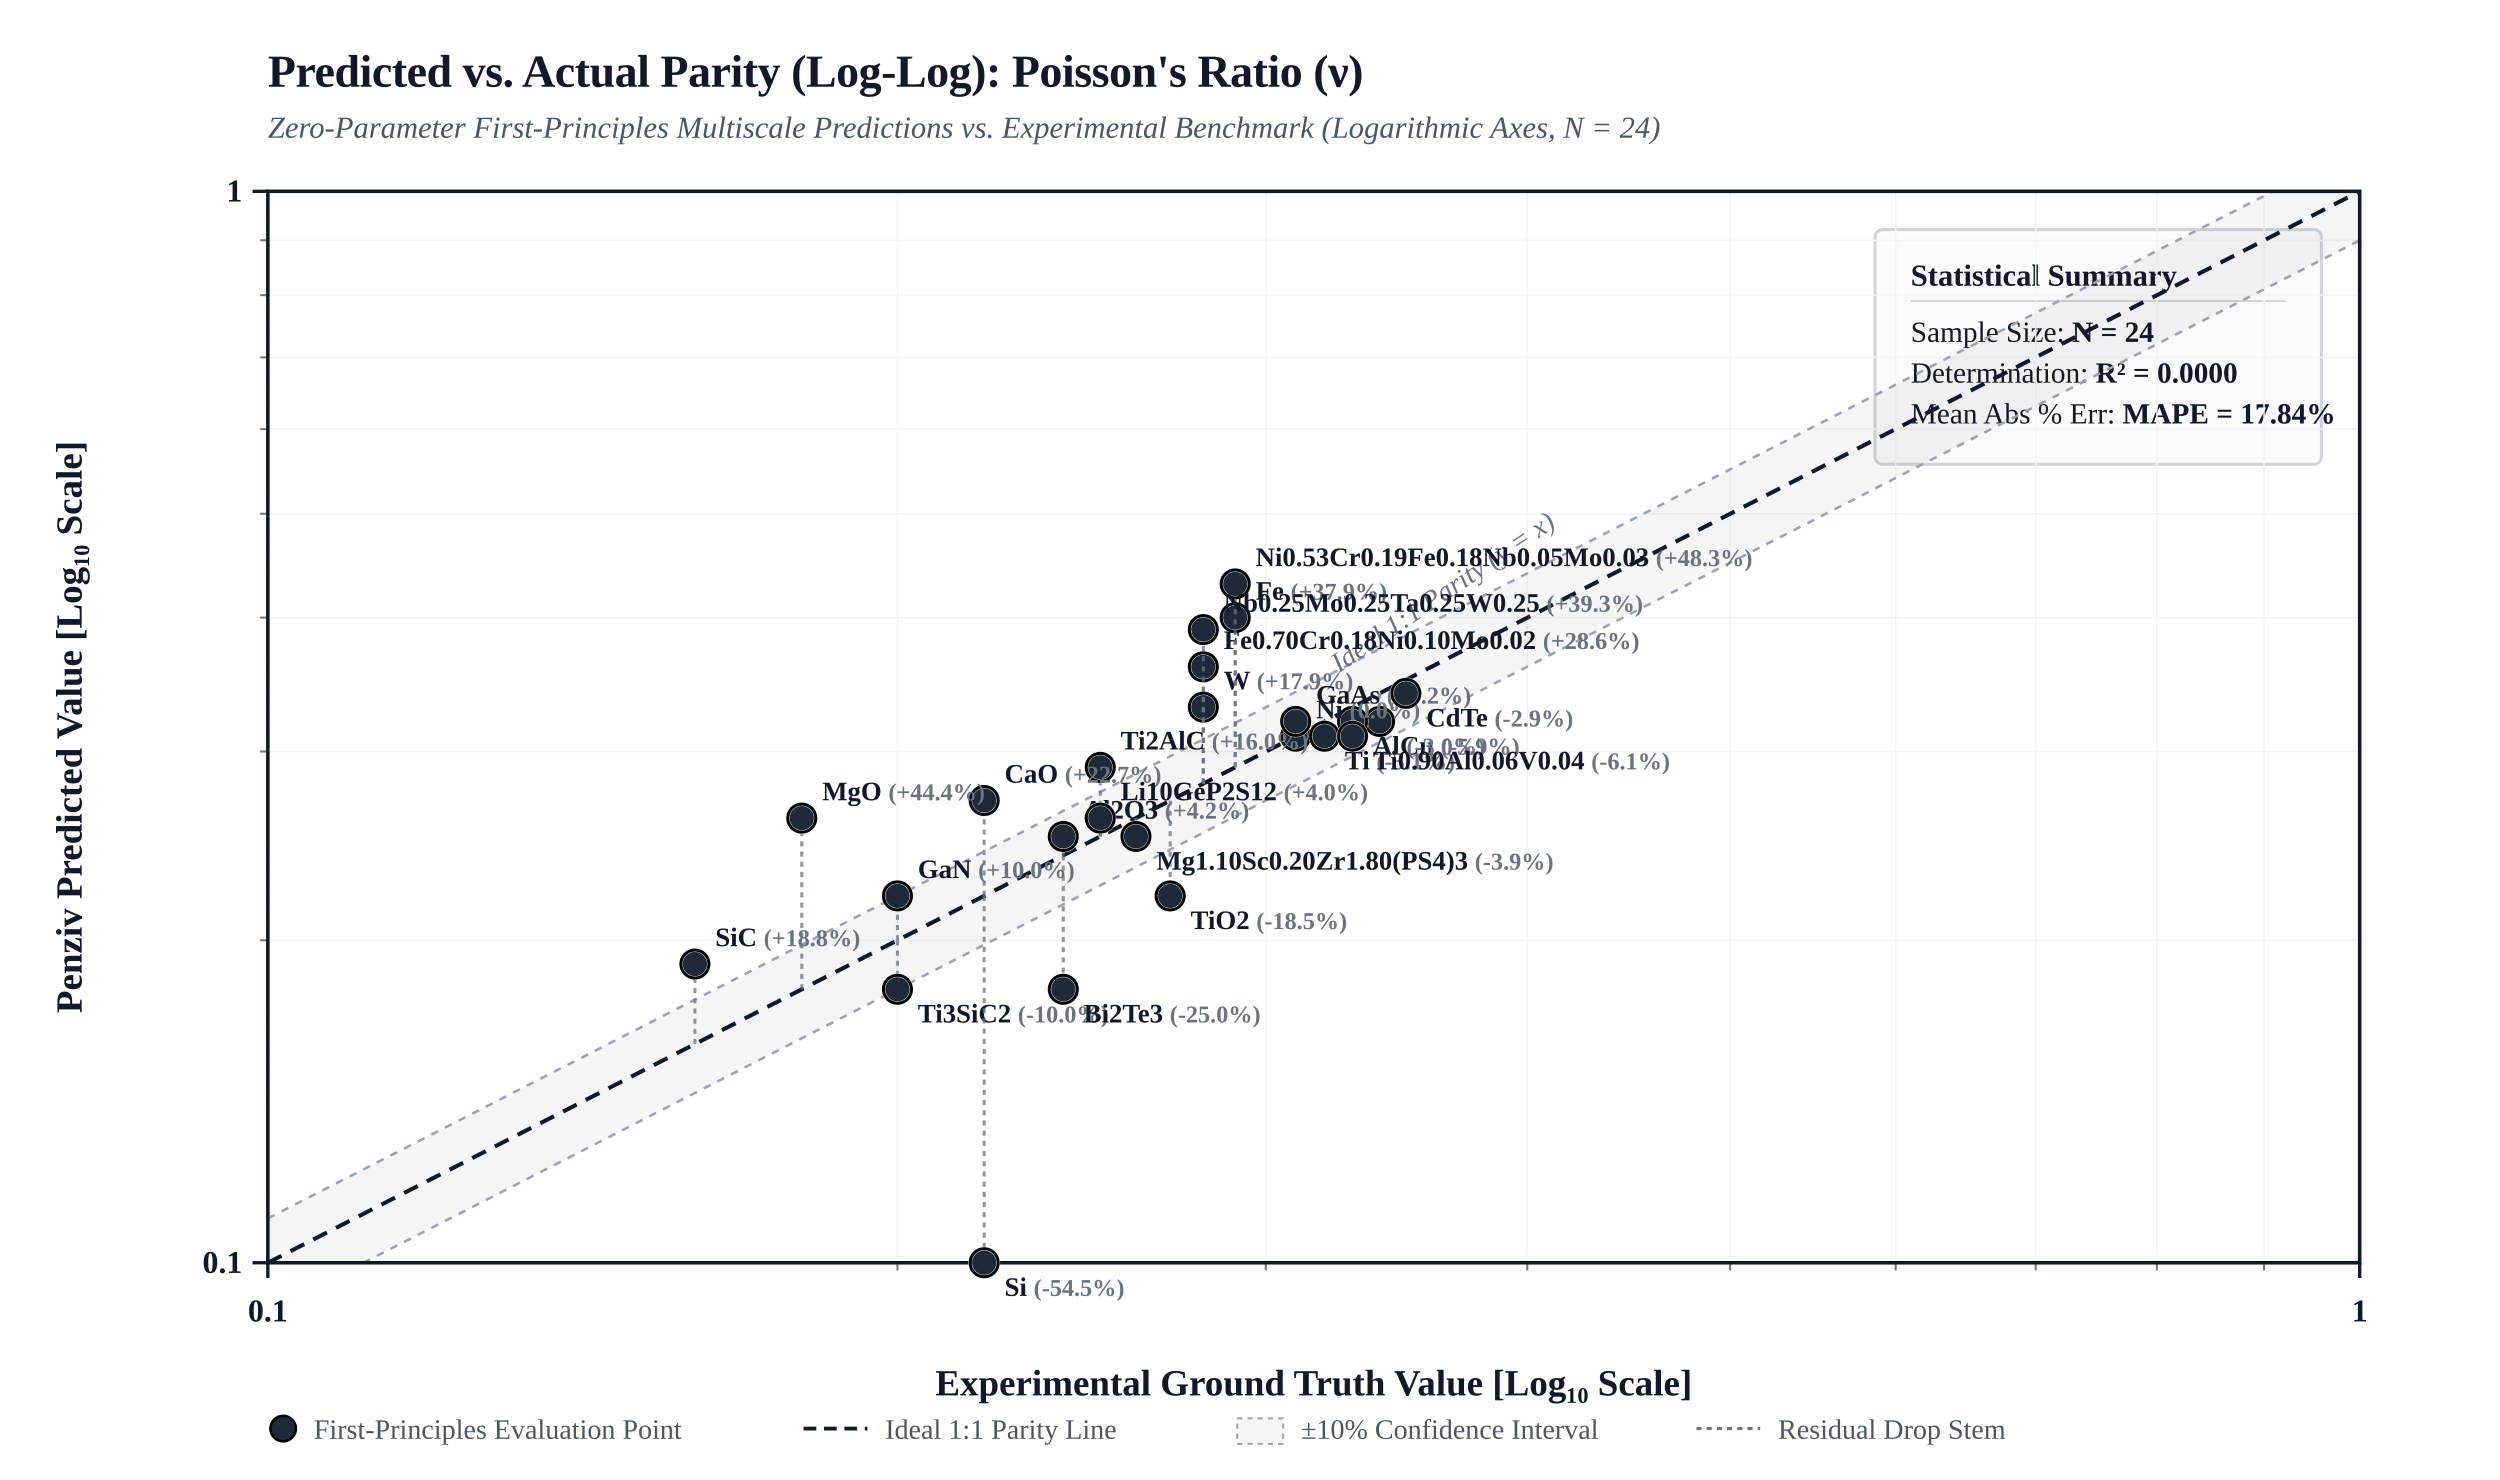
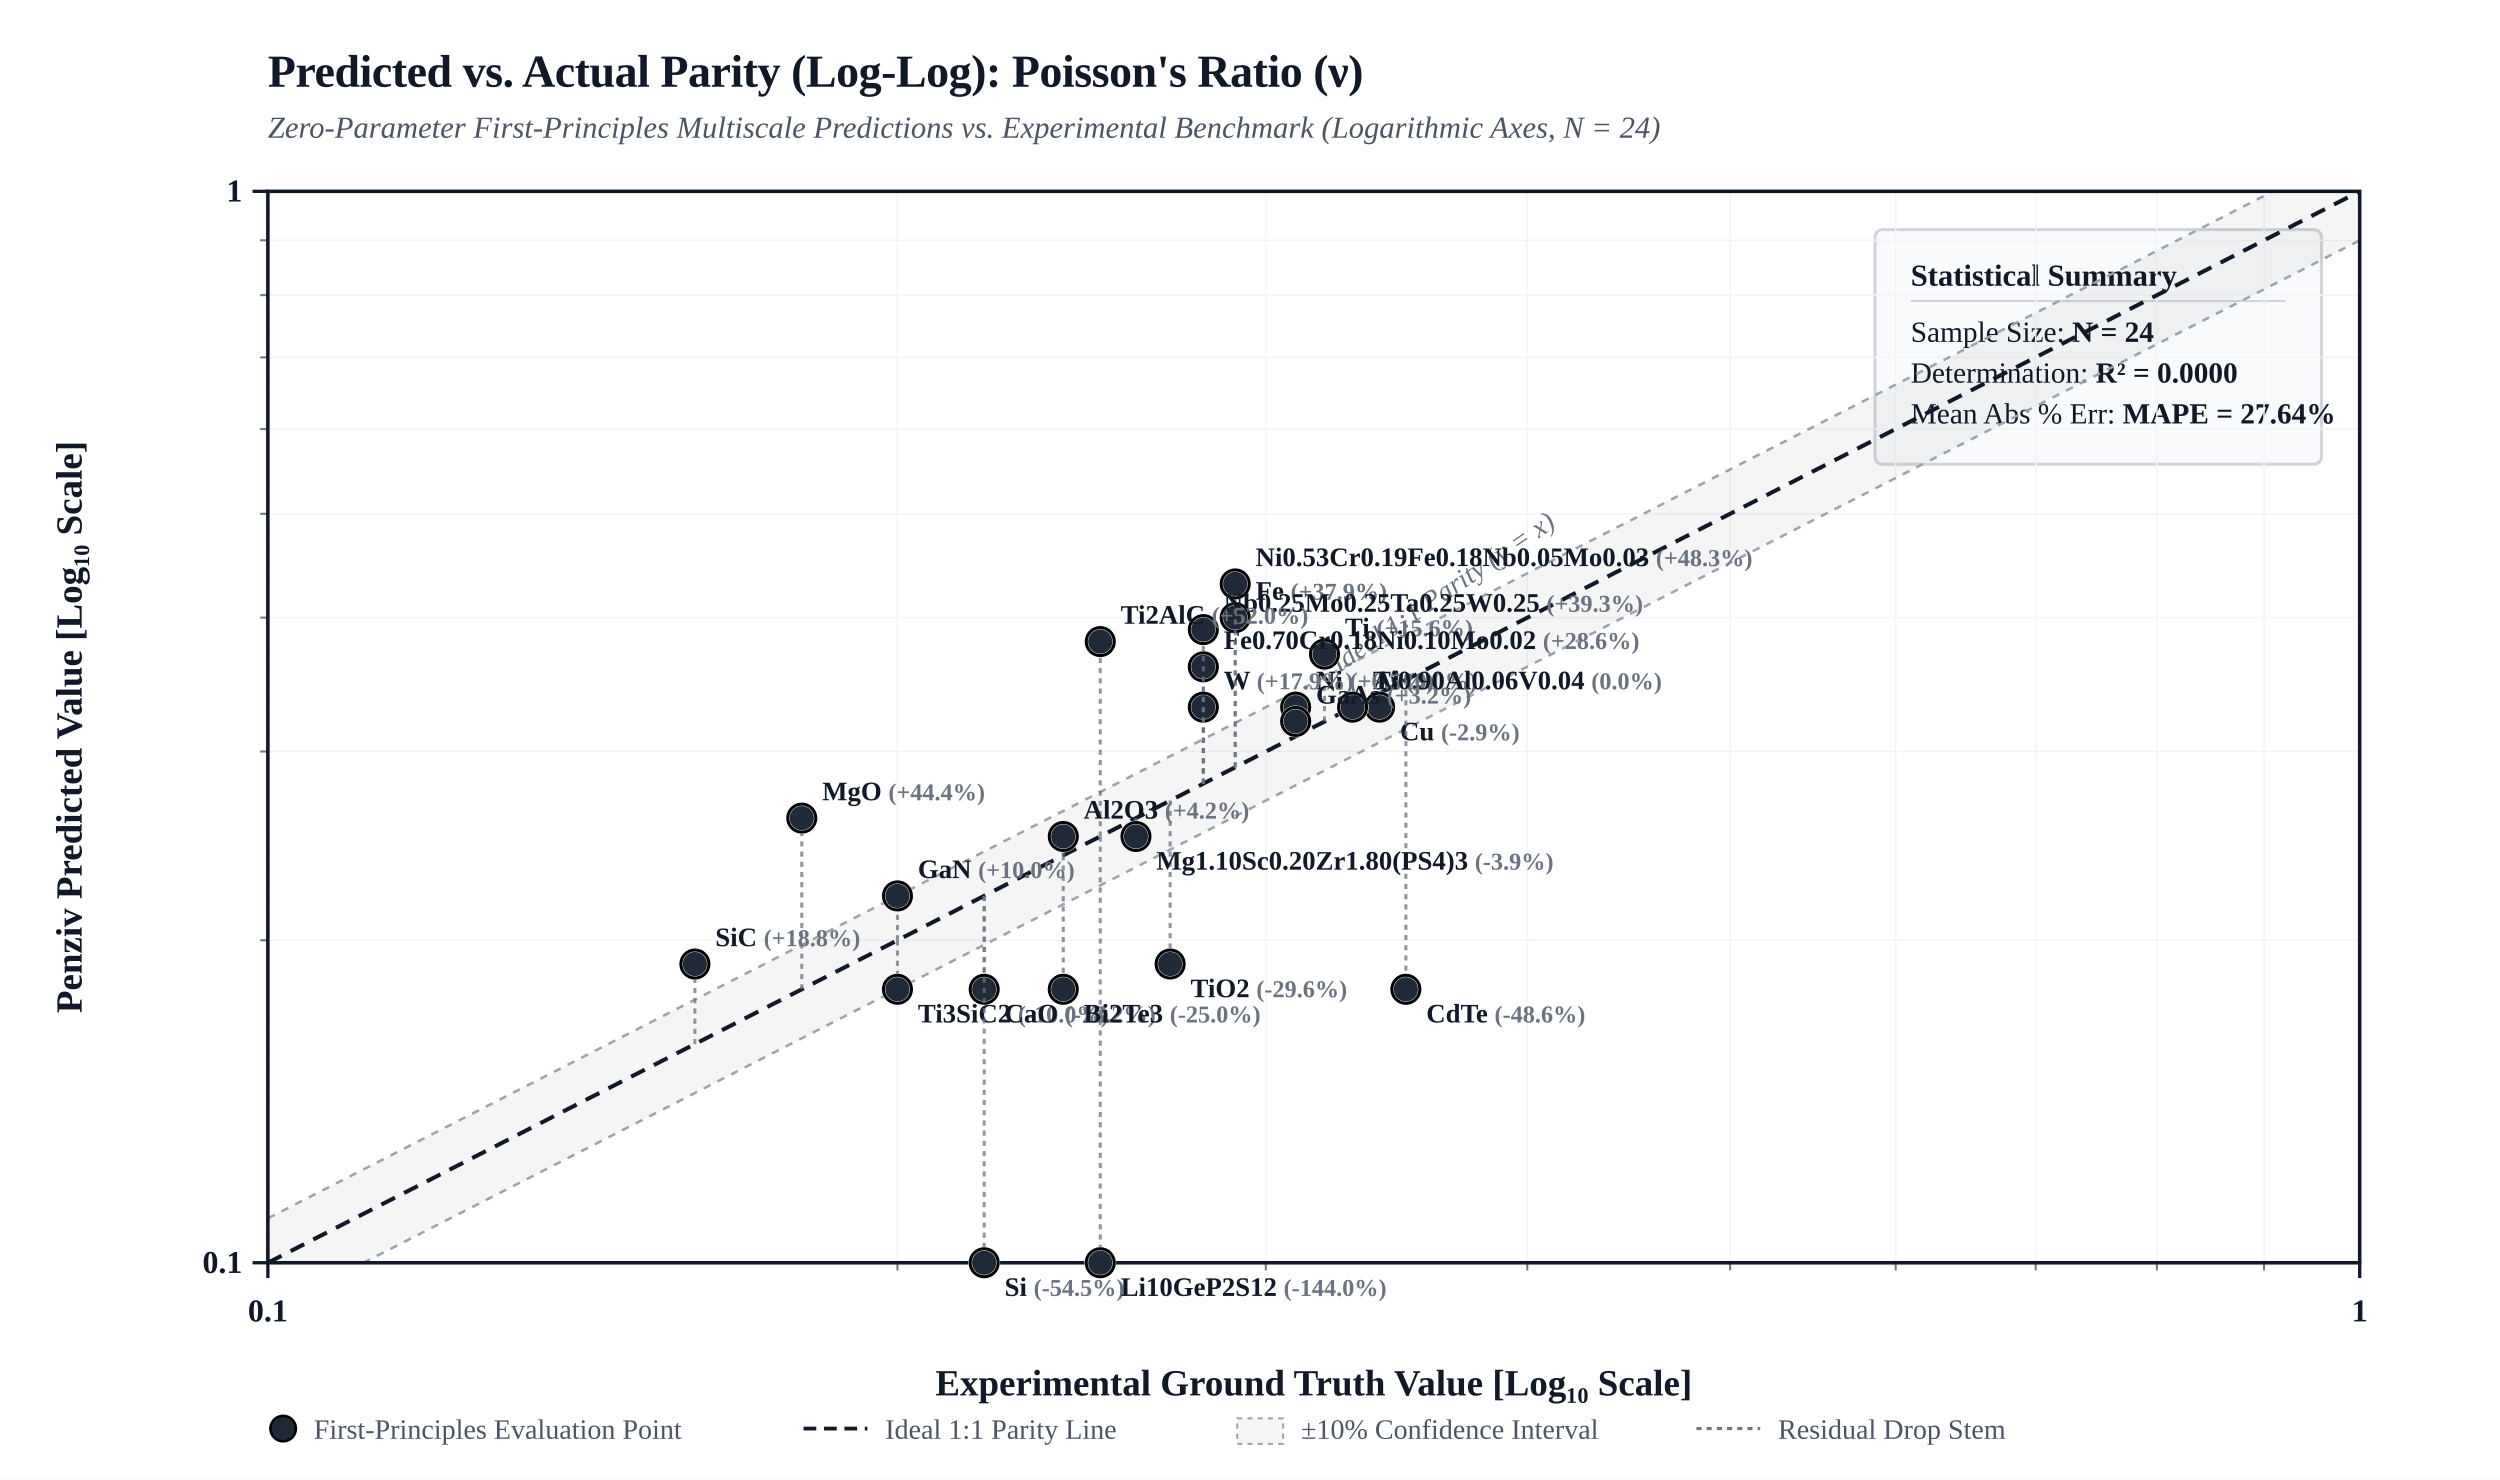
<svg xmlns="http://www.w3.org/2000/svg" viewBox="0 0 980 580" width="100%" height="auto" style="background-color: #FFFFFF; border: 1px solid #E5E7EB; border-radius: 4px; font-family: 'Times New Roman', Times, 'DejaVu Serif', 'TeX Gyre Termes', Georgia, serif;">
  <defs>
    <clipPath id="plotClip">
      <rect x="105" y="75" width="820" height="420" />
    </clipPath>
  </defs>
  <rect x="0" y="0" width="980" height="580" fill="#FFFFFF" />
  <text x="105" y="34" fill="#111827" font-size="18" font-weight="bold" letter-spacing="-0.01em">Predicted vs. Actual Parity (Log-Log): Poisson's Ratio (ν)</text>
  <text x="105" y="54" fill="#4B5563" font-size="12" font-style="italic">Zero-Parameter First-Principles Multiscale Predictions vs. Experimental Benchmark (Logarithmic Axes, N = 24)</text>
  <g transform="translate(735, 90)">
    <rect width="175" height="92" rx="3" fill="#F9FAFB" stroke="#D1D5DB" stroke-width="1.2" />
    <text x="14" y="22" fill="#111827" font-size="12" font-weight="bold">Statistical Summary</text>
    <line x1="14" y1="28" x2="161" y2="28" stroke="#D1D5DB" stroke-width="0.8" />
    <text x="14" y="44" fill="#111827" font-size="11.5">Sample Size: <tspan font-weight="bold">N = 24</tspan>
    </text>
    <text x="14" y="60" fill="#111827" font-size="11.5">Determination: <tspan font-weight="bold">R² = 0.0000</tspan>
    </text>
-     <text x="14" y="76" fill="#111827" font-size="11.5">Mean Abs % Err: <tspan font-weight="bold">MAPE = 17.84%</tspan>
+     <text x="14" y="76" fill="#111827" font-size="11.5">Mean Abs % Err: <tspan font-weight="bold">MAPE = 27.64%</tspan>
    </text>
  </g>
  <line x1="351.8" y1="75" x2="351.8" y2="495" stroke="#F3F4F6" stroke-width="0.6" />
  <line x1="105" y1="368.6" x2="925" y2="368.6" stroke="#F3F4F6" stroke-width="0.6" />
  <line x1="102" y1="368.6" x2="105" y2="368.6" stroke="#111827" stroke-width="0.8" opacity="0.6" />
  <line x1="351.8" y1="495" x2="351.8" y2="498" stroke="#111827" stroke-width="0.8" opacity="0.6" />
  <line x1="496.2" y1="75" x2="496.2" y2="495" stroke="#F3F4F6" stroke-width="0.6" />
  <line x1="105" y1="294.6" x2="925" y2="294.6" stroke="#F3F4F6" stroke-width="0.6" />
  <line x1="102" y1="294.6" x2="105" y2="294.6" stroke="#111827" stroke-width="0.8" opacity="0.6" />
  <line x1="496.2" y1="495" x2="496.2" y2="498" stroke="#111827" stroke-width="0.8" opacity="0.6" />
  <line x1="598.7" y1="75" x2="598.7" y2="495" stroke="#F3F4F6" stroke-width="0.6" />
  <line x1="105" y1="242.1" x2="925" y2="242.1" stroke="#F3F4F6" stroke-width="0.6" />
  <line x1="102" y1="242.1" x2="105" y2="242.1" stroke="#111827" stroke-width="0.8" opacity="0.6" />
  <line x1="598.7" y1="495" x2="598.7" y2="498" stroke="#111827" stroke-width="0.8" opacity="0.6" />
  <line x1="678.2" y1="75" x2="678.2" y2="495" stroke="#F3F4F6" stroke-width="0.6" />
  <line x1="105" y1="201.4" x2="925" y2="201.4" stroke="#F3F4F6" stroke-width="0.6" />
  <line x1="102" y1="201.4" x2="105" y2="201.4" stroke="#111827" stroke-width="0.8" opacity="0.6" />
  <line x1="678.2" y1="495" x2="678.2" y2="498" stroke="#111827" stroke-width="0.8" opacity="0.6" />
  <line x1="743.1" y1="75" x2="743.1" y2="495" stroke="#F3F4F6" stroke-width="0.6" />
  <line x1="105" y1="168.2" x2="925" y2="168.2" stroke="#F3F4F6" stroke-width="0.6" />
  <line x1="102" y1="168.2" x2="105" y2="168.2" stroke="#111827" stroke-width="0.8" opacity="0.6" />
  <line x1="743.1" y1="495" x2="743.1" y2="498" stroke="#111827" stroke-width="0.8" opacity="0.6" />
  <line x1="798.0" y1="75" x2="798.0" y2="495" stroke="#F3F4F6" stroke-width="0.6" />
  <line x1="105" y1="140.1" x2="925" y2="140.1" stroke="#F3F4F6" stroke-width="0.6" />
  <line x1="102" y1="140.1" x2="105" y2="140.1" stroke="#111827" stroke-width="0.8" opacity="0.6" />
  <line x1="798.0" y1="495" x2="798.0" y2="498" stroke="#111827" stroke-width="0.8" opacity="0.6" />
  <line x1="845.5" y1="75" x2="845.5" y2="495" stroke="#F3F4F6" stroke-width="0.6" />
  <line x1="105" y1="115.7" x2="925" y2="115.7" stroke="#F3F4F6" stroke-width="0.6" />
  <line x1="102" y1="115.7" x2="105" y2="115.7" stroke="#111827" stroke-width="0.8" opacity="0.6" />
  <line x1="845.5" y1="495" x2="845.5" y2="498" stroke="#111827" stroke-width="0.8" opacity="0.6" />
  <line x1="887.5" y1="75" x2="887.5" y2="495" stroke="#F3F4F6" stroke-width="0.6" />
  <line x1="105" y1="94.2" x2="925" y2="94.2" stroke="#F3F4F6" stroke-width="0.6" />
  <line x1="102" y1="94.2" x2="105" y2="94.2" stroke="#111827" stroke-width="0.8" opacity="0.6" />
  <line x1="887.5" y1="495" x2="887.5" y2="498" stroke="#111827" stroke-width="0.8" opacity="0.6" />
  <line x1="105.0" y1="75" x2="105.0" y2="495" stroke="#E5E7EB" stroke-width="1.0" stroke-dasharray="3,3" />
  <line x1="105" y1="495.0" x2="925" y2="495.0" stroke="#E5E7EB" stroke-width="1.0" stroke-dasharray="3,3" />
  <line x1="99" y1="495.0" x2="105" y2="495.0" stroke="#111827" stroke-width="1.3" />
  <text x="95" y="499.0" fill="#111827" font-size="12.5" font-weight="bold" text-anchor="end">0.1</text>
  <line x1="105.0" y1="495" x2="105.0" y2="501" stroke="#111827" stroke-width="1.3" />
  <text x="105.0" y="518.0" fill="#111827" font-size="12.5" font-weight="bold" text-anchor="middle">0.1</text>
  <line x1="925.0" y1="75" x2="925.0" y2="495" stroke="#E5E7EB" stroke-width="1.0" stroke-dasharray="3,3" />
  <line x1="105" y1="75.0" x2="925" y2="75.0" stroke="#E5E7EB" stroke-width="1.0" stroke-dasharray="3,3" />
  <line x1="99" y1="75.0" x2="105" y2="75.0" stroke="#111827" stroke-width="1.3" />
  <text x="95" y="79.0" fill="#111827" font-size="12.5" font-weight="bold" text-anchor="end">1</text>
  <line x1="925.0" y1="495" x2="925.0" y2="501" stroke="#111827" stroke-width="1.3" />
  <text x="925.0" y="518.0" fill="#111827" font-size="12.5" font-weight="bold" text-anchor="middle">1</text>
  <polygon points="105.0,477.6 925.0,57.6 925.0,94.2 105.0,514.2" fill="rgba(0, 0, 0, 0.04)" clip-path="url(#plotClip)" />
  <line x1="105.0" y1="477.6" x2="925.0" y2="57.6" stroke="#9CA3AF" stroke-width="1.0" stroke-dasharray="3,3" clip-path="url(#plotClip)" />
  <line x1="105.0" y1="514.2" x2="925.0" y2="94.2" stroke="#9CA3AF" stroke-width="1.0" stroke-dasharray="3,3" clip-path="url(#plotClip)" />
  <line x1="105.0" y1="495.0" x2="925.0" y2="75.0" stroke="#111827" stroke-width="1.6" stroke-dasharray="6,4" clip-path="url(#plotClip)" />
  <text x="535.0" y="273.0" fill="#6B7280" font-size="11" font-style="italic" transform="rotate(-34 515.0 285.0)">Ideal 1:1 Parity (y = x)</text>
  <rect x="105" y="75" width="820" height="420" fill="none" stroke="#111827" stroke-width="1.4" />
  <text x="515.0" y="547.0" fill="#111827" font-size="14.5" font-weight="bold" text-anchor="middle">Experimental Ground Truth Value [Log₁₀ Scale]</text>
  <text x="32" y="285.0" fill="#111827" font-size="14.5" font-weight="bold" text-anchor="middle" transform="rotate(-90 32 285.0)">Penziv Predicted Value [Log₁₀ Scale]</text>
-   <line x1="540.8" y1="271.8" x2="540.8" y2="282.8" stroke="#6B7280" stroke-width="1.2" stroke-dasharray="2,2" opacity="0.75" clip-path="url(#plotClip)" />
-   <circle cx="540.8" cy="282.8" r="5.5" fill="#1F2937" stroke="#FFFFFF" stroke-width="1.5" />
-   <circle cx="540.8" cy="282.8" r="5.5" fill="none" stroke="#000000" stroke-width="1.2" />
-   <text x="548.8" y="295.8" fill="#111827" font-size="10.5" font-weight="600" text-anchor="start">Cu <tspan fill="#6B7280" font-size="9.5">(-5.9%)</tspan>
-   </text>
-   <line x1="530.2" y1="277.2" x2="530.2" y2="282.8" stroke="#6B7280" stroke-width="1.2" stroke-dasharray="2,2" opacity="0.75" clip-path="url(#plotClip)" />
-   <circle cx="530.2" cy="282.8" r="5.5" fill="#1F2937" stroke="#FFFFFF" stroke-width="1.5" />
-   <circle cx="530.2" cy="282.8" r="5.5" fill="none" stroke="#000000" stroke-width="1.2" />
-   <text x="538.2" y="295.8" fill="#111827" font-size="10.5" font-weight="600" text-anchor="start">Al <tspan fill="#6B7280" font-size="9.5">(-3.0%)</tspan>
-   </text>
-   <line x1="507.9" y1="288.6" x2="507.9" y2="288.6" stroke="#6B7280" stroke-width="1.2" stroke-dasharray="2,2" opacity="0.75" clip-path="url(#plotClip)" />
-   <circle cx="507.9" cy="288.6" r="5.5" fill="#1F2937" stroke="#FFFFFF" stroke-width="1.5" />
-   <circle cx="507.9" cy="288.6" r="5.5" fill="none" stroke="#000000" stroke-width="1.2" />
-   <text x="515.9" y="281.6" fill="#111827" font-size="10.5" font-weight="600" text-anchor="start">Ni <tspan fill="#6B7280" font-size="9.5">(0.0%)</tspan>
-   </text>
-   <line x1="519.2" y1="282.8" x2="519.2" y2="288.6" stroke="#6B7280" stroke-width="1.2" stroke-dasharray="2,2" opacity="0.75" clip-path="url(#plotClip)" />
-   <circle cx="519.2" cy="288.6" r="5.5" fill="#1F2937" stroke="#FFFFFF" stroke-width="1.5" />
-   <circle cx="519.2" cy="288.6" r="5.5" fill="none" stroke="#000000" stroke-width="1.2" />
-   <text x="527.2" y="301.6" fill="#111827" font-size="10.5" font-weight="600" text-anchor="start">Ti <tspan fill="#6B7280" font-size="9.5">(-3.1%)</tspan>
+   <line x1="540.8" y1="271.8" x2="540.8" y2="277.2" stroke="#6B7280" stroke-width="1.2" stroke-dasharray="2,2" opacity="0.75" clip-path="url(#plotClip)" />
+   <circle cx="540.8" cy="277.2" r="5.5" fill="#1F2937" stroke="#FFFFFF" stroke-width="1.5" />
+   <circle cx="540.8" cy="277.2" r="5.5" fill="none" stroke="#000000" stroke-width="1.2" />
+   <text x="548.8" y="290.2" fill="#111827" font-size="10.5" font-weight="600" text-anchor="start">Cu <tspan fill="#6B7280" font-size="9.5">(-2.9%)</tspan>
+   </text>
+   <line x1="530.2" y1="277.2" x2="530.2" y2="277.2" stroke="#6B7280" stroke-width="1.2" stroke-dasharray="2,2" opacity="0.75" clip-path="url(#plotClip)" />
+   <circle cx="530.2" cy="277.2" r="5.5" fill="#1F2937" stroke="#FFFFFF" stroke-width="1.5" />
+   <circle cx="530.2" cy="277.2" r="5.5" fill="none" stroke="#000000" stroke-width="1.2" />
+   <text x="538.2" y="270.2" fill="#111827" font-size="10.5" font-weight="600" text-anchor="start">Al <tspan fill="#6B7280" font-size="9.5">(0.0%)</tspan>
+   </text>
+   <line x1="507.9" y1="288.6" x2="507.9" y2="277.2" stroke="#6B7280" stroke-width="1.2" stroke-dasharray="2,2" opacity="0.75" clip-path="url(#plotClip)" />
+   <circle cx="507.9" cy="277.2" r="5.5" fill="#1F2937" stroke="#FFFFFF" stroke-width="1.5" />
+   <circle cx="507.9" cy="277.2" r="5.5" fill="none" stroke="#000000" stroke-width="1.2" />
+   <text x="515.9" y="270.2" fill="#111827" font-size="10.5" font-weight="600" text-anchor="start">Ni <tspan fill="#6B7280" font-size="9.5">(+6.5%)</tspan>
+   </text>
+   <line x1="519.2" y1="282.8" x2="519.2" y2="256.4" stroke="#6B7280" stroke-width="1.2" stroke-dasharray="2,2" opacity="0.75" clip-path="url(#plotClip)" />
+   <circle cx="519.2" cy="256.4" r="5.5" fill="#1F2937" stroke="#FFFFFF" stroke-width="1.5" />
+   <circle cx="519.2" cy="256.4" r="5.5" fill="none" stroke="#000000" stroke-width="1.2" />
+   <text x="527.2" y="249.4" fill="#111827" font-size="10.5" font-weight="600" text-anchor="start">Ti <tspan fill="#6B7280" font-size="9.5">(+15.6%)</tspan>
  </text>
  <line x1="471.7" y1="307.2" x2="471.7" y2="277.2" stroke="#6B7280" stroke-width="1.2" stroke-dasharray="2,2" opacity="0.75" clip-path="url(#plotClip)" />
  <circle cx="471.7" cy="277.2" r="5.5" fill="#1F2937" stroke="#FFFFFF" stroke-width="1.5" />
  <circle cx="471.7" cy="277.2" r="5.5" fill="none" stroke="#000000" stroke-width="1.2" />
  <text x="479.7" y="270.2" fill="#111827" font-size="10.5" font-weight="600" text-anchor="start">W <tspan fill="#6B7280" font-size="9.5">(+17.9%)</tspan>
  </text>
  <line x1="484.2" y1="300.8" x2="484.2" y2="242.1" stroke="#6B7280" stroke-width="1.2" stroke-dasharray="2,2" opacity="0.75" clip-path="url(#plotClip)" />
  <circle cx="484.2" cy="242.1" r="5.5" fill="#1F2937" stroke="#FFFFFF" stroke-width="1.5" />
  <circle cx="484.2" cy="242.1" r="5.5" fill="none" stroke="#000000" stroke-width="1.2" />
  <text x="492.2" y="235.1" fill="#111827" font-size="10.5" font-weight="600" text-anchor="start">Fe <tspan fill="#6B7280" font-size="9.5">(+37.9%)</tspan>
  </text>
  <line x1="471.7" y1="307.2" x2="471.7" y2="261.4" stroke="#6B7280" stroke-width="1.2" stroke-dasharray="2,2" opacity="0.75" clip-path="url(#plotClip)" />
  <circle cx="471.7" cy="261.4" r="5.5" fill="#1F2937" stroke="#FFFFFF" stroke-width="1.5" />
  <circle cx="471.7" cy="261.4" r="5.5" fill="none" stroke="#000000" stroke-width="1.2" />
  <text x="479.7" y="254.4" fill="#111827" font-size="10.5" font-weight="600" text-anchor="start">Fe0.70Cr0.18Ni0.10Mo0.02 <tspan fill="#6B7280" font-size="9.5">(+28.6%)</tspan>
  </text>
  <line x1="484.2" y1="300.8" x2="484.2" y2="228.9" stroke="#6B7280" stroke-width="1.2" stroke-dasharray="2,2" opacity="0.75" clip-path="url(#plotClip)" />
  <circle cx="484.2" cy="228.9" r="5.5" fill="#1F2937" stroke="#FFFFFF" stroke-width="1.5" />
  <circle cx="484.2" cy="228.9" r="5.5" fill="none" stroke="#000000" stroke-width="1.2" />
  <text x="492.2" y="221.9" fill="#111827" font-size="10.5" font-weight="600" text-anchor="start">Ni0.53Cr0.19Fe0.18Nb0.05Mo0.03 <tspan fill="#6B7280" font-size="9.5">(+48.3%)</tspan>
  </text>
-   <line x1="530.2" y1="277.2" x2="530.2" y2="288.6" stroke="#6B7280" stroke-width="1.2" stroke-dasharray="2,2" opacity="0.75" clip-path="url(#plotClip)" />
-   <circle cx="530.2" cy="288.6" r="5.5" fill="#1F2937" stroke="#FFFFFF" stroke-width="1.5" />
-   <circle cx="530.2" cy="288.6" r="5.5" fill="none" stroke="#000000" stroke-width="1.2" />
-   <text x="538.2" y="301.6" fill="#111827" font-size="10.5" font-weight="600" text-anchor="start">Ti0.90Al0.06V0.04 <tspan fill="#6B7280" font-size="9.5">(-6.1%)</tspan>
+   <line x1="530.2" y1="277.2" x2="530.2" y2="277.2" stroke="#6B7280" stroke-width="1.2" stroke-dasharray="2,2" opacity="0.75" clip-path="url(#plotClip)" />
+   <circle cx="530.2" cy="277.2" r="5.5" fill="#1F2937" stroke="#FFFFFF" stroke-width="1.5" />
+   <circle cx="530.2" cy="277.2" r="5.5" fill="none" stroke="#000000" stroke-width="1.2" />
+   <text x="538.2" y="270.2" fill="#111827" font-size="10.5" font-weight="600" text-anchor="start">Ti0.90Al0.06V0.04 <tspan fill="#6B7280" font-size="9.5">(0.0%)</tspan>
  </text>
  <line x1="471.7" y1="307.2" x2="471.7" y2="246.8" stroke="#6B7280" stroke-width="1.2" stroke-dasharray="2,2" opacity="0.75" clip-path="url(#plotClip)" />
  <circle cx="471.7" cy="246.8" r="5.5" fill="#1F2937" stroke="#FFFFFF" stroke-width="1.5" />
  <circle cx="471.7" cy="246.8" r="5.5" fill="none" stroke="#000000" stroke-width="1.2" />
  <text x="479.7" y="239.8" fill="#111827" font-size="10.5" font-weight="600" text-anchor="start">Nb0.25Mo0.25Ta0.25W0.25 <tspan fill="#6B7280" font-size="9.5">(+39.3%)</tspan>
  </text>
  <line x1="351.8" y1="368.6" x2="351.8" y2="387.8" stroke="#6B7280" stroke-width="1.2" stroke-dasharray="2,2" opacity="0.75" clip-path="url(#plotClip)" />
  <circle cx="351.8" cy="387.8" r="5.5" fill="#1F2937" stroke="#FFFFFF" stroke-width="1.5" />
  <circle cx="351.8" cy="387.8" r="5.5" fill="none" stroke="#000000" stroke-width="1.2" />
  <text x="359.8" y="400.8" fill="#111827" font-size="10.5" font-weight="600" text-anchor="start">Ti3SiC2 <tspan fill="#6B7280" font-size="9.5">(-10.0%)</tspan>
  </text>
-   <line x1="431.3" y1="327.9" x2="431.3" y2="300.8" stroke="#6B7280" stroke-width="1.2" stroke-dasharray="2,2" opacity="0.75" clip-path="url(#plotClip)" />
-   <circle cx="431.3" cy="300.8" r="5.5" fill="#1F2937" stroke="#FFFFFF" stroke-width="1.5" />
-   <circle cx="431.3" cy="300.8" r="5.5" fill="none" stroke="#000000" stroke-width="1.2" />
-   <text x="439.3" y="293.8" fill="#111827" font-size="10.5" font-weight="600" text-anchor="start">Ti2AlC <tspan fill="#6B7280" font-size="9.5">(+16.0%)</tspan>
-   </text>
-   <line x1="385.8" y1="351.2" x2="385.8" y2="313.8" stroke="#6B7280" stroke-width="1.2" stroke-dasharray="2,2" opacity="0.75" clip-path="url(#plotClip)" />
-   <circle cx="385.8" cy="313.8" r="5.5" fill="#1F2937" stroke="#FFFFFF" stroke-width="1.5" />
-   <circle cx="385.8" cy="313.8" r="5.5" fill="none" stroke="#000000" stroke-width="1.2" />
-   <text x="393.8" y="306.8" fill="#111827" font-size="10.5" font-weight="600" text-anchor="start">CaO <tspan fill="#6B7280" font-size="9.5">(+22.7%)</tspan>
+   <line x1="431.3" y1="327.9" x2="431.3" y2="251.5" stroke="#6B7280" stroke-width="1.2" stroke-dasharray="2,2" opacity="0.75" clip-path="url(#plotClip)" />
+   <circle cx="431.3" cy="251.5" r="5.5" fill="#1F2937" stroke="#FFFFFF" stroke-width="1.5" />
+   <circle cx="431.3" cy="251.5" r="5.5" fill="none" stroke="#000000" stroke-width="1.2" />
+   <text x="439.3" y="244.5" fill="#111827" font-size="10.5" font-weight="600" text-anchor="start">Ti2AlC <tspan fill="#6B7280" font-size="9.5">(+52.0%)</tspan>
+   </text>
+   <line x1="385.8" y1="351.2" x2="385.8" y2="387.8" stroke="#6B7280" stroke-width="1.2" stroke-dasharray="2,2" opacity="0.75" clip-path="url(#plotClip)" />
+   <circle cx="385.8" cy="387.8" r="5.5" fill="#1F2937" stroke="#FFFFFF" stroke-width="1.5" />
+   <circle cx="385.8" cy="387.8" r="5.5" fill="none" stroke="#000000" stroke-width="1.2" />
+   <text x="393.8" y="400.8" fill="#111827" font-size="10.5" font-weight="600" text-anchor="start">CaO <tspan fill="#6B7280" font-size="9.5">(-18.2%)</tspan>
  </text>
  <line x1="314.3" y1="387.8" x2="314.3" y2="320.7" stroke="#6B7280" stroke-width="1.2" stroke-dasharray="2,2" opacity="0.75" clip-path="url(#plotClip)" />
  <circle cx="314.3" cy="320.7" r="5.5" fill="#1F2937" stroke="#FFFFFF" stroke-width="1.5" />
  <circle cx="314.3" cy="320.7" r="5.5" fill="none" stroke="#000000" stroke-width="1.2" />
  <text x="322.3" y="313.7" fill="#111827" font-size="10.5" font-weight="600" text-anchor="start">MgO <tspan fill="#6B7280" font-size="9.5">(+44.4%)</tspan>
  </text>
  <line x1="416.8" y1="335.3" x2="416.8" y2="327.9" stroke="#6B7280" stroke-width="1.2" stroke-dasharray="2,2" opacity="0.75" clip-path="url(#plotClip)" />
  <circle cx="416.8" cy="327.9" r="5.5" fill="#1F2937" stroke="#FFFFFF" stroke-width="1.5" />
  <circle cx="416.8" cy="327.9" r="5.5" fill="none" stroke="#000000" stroke-width="1.2" />
  <text x="424.8" y="320.9" fill="#111827" font-size="10.5" font-weight="600" text-anchor="start">Al2O3 <tspan fill="#6B7280" font-size="9.5">(+4.2%)</tspan>
  </text>
-   <line x1="458.7" y1="313.8" x2="458.7" y2="351.2" stroke="#6B7280" stroke-width="1.2" stroke-dasharray="2,2" opacity="0.75" clip-path="url(#plotClip)" />
-   <circle cx="458.7" cy="351.2" r="5.5" fill="#1F2937" stroke="#FFFFFF" stroke-width="1.5" />
-   <circle cx="458.7" cy="351.2" r="5.5" fill="none" stroke="#000000" stroke-width="1.2" />
-   <text x="466.7" y="364.2" fill="#111827" font-size="10.5" font-weight="600" text-anchor="start">TiO2 <tspan fill="#6B7280" font-size="9.5">(-18.5%)</tspan>
+   <line x1="458.7" y1="313.8" x2="458.7" y2="377.9" stroke="#6B7280" stroke-width="1.2" stroke-dasharray="2,2" opacity="0.75" clip-path="url(#plotClip)" />
+   <circle cx="458.7" cy="377.9" r="5.5" fill="#1F2937" stroke="#FFFFFF" stroke-width="1.5" />
+   <circle cx="458.7" cy="377.9" r="5.5" fill="none" stroke="#000000" stroke-width="1.2" />
+   <text x="466.7" y="390.9" fill="#111827" font-size="10.5" font-weight="600" text-anchor="start">TiO2 <tspan fill="#6B7280" font-size="9.5">(-29.6%)</tspan>
  </text>
  <line x1="272.4" y1="409.3" x2="272.4" y2="377.9" stroke="#6B7280" stroke-width="1.2" stroke-dasharray="2,2" opacity="0.75" clip-path="url(#plotClip)" />
  <circle cx="272.4" cy="377.9" r="5.5" fill="#1F2937" stroke="#FFFFFF" stroke-width="1.5" />
  <circle cx="272.4" cy="377.9" r="5.5" fill="none" stroke="#000000" stroke-width="1.2" />
  <text x="280.4" y="370.9" fill="#111827" font-size="10.5" font-weight="600" text-anchor="start">SiC <tspan fill="#6B7280" font-size="9.5">(+18.8%)</tspan>
  </text>
  <line x1="351.8" y1="368.6" x2="351.8" y2="351.2" stroke="#6B7280" stroke-width="1.2" stroke-dasharray="2,2" opacity="0.75" clip-path="url(#plotClip)" />
  <circle cx="351.8" cy="351.2" r="5.5" fill="#1F2937" stroke="#FFFFFF" stroke-width="1.5" />
  <circle cx="351.8" cy="351.2" r="5.5" fill="none" stroke="#000000" stroke-width="1.2" />
  <text x="359.8" y="344.2" fill="#111827" font-size="10.5" font-weight="600" text-anchor="start">GaN <tspan fill="#6B7280" font-size="9.5">(+10.0%)</tspan>
  </text>
  <line x1="385.8" y1="351.2" x2="385.8" y2="495.0" stroke="#6B7280" stroke-width="1.2" stroke-dasharray="2,2" opacity="0.75" clip-path="url(#plotClip)" />
  <circle cx="385.8" cy="495.0" r="5.5" fill="#1F2937" stroke="#FFFFFF" stroke-width="1.5" />
  <circle cx="385.8" cy="495.0" r="5.5" fill="none" stroke="#000000" stroke-width="1.2" />
  <text x="393.8" y="508.0" fill="#111827" font-size="10.5" font-weight="600" text-anchor="start">Si <tspan fill="#6B7280" font-size="9.5">(-54.5%)</tspan>
  </text>
  <line x1="507.9" y1="288.6" x2="507.9" y2="282.8" stroke="#6B7280" stroke-width="1.2" stroke-dasharray="2,2" opacity="0.75" clip-path="url(#plotClip)" />
  <circle cx="507.9" cy="282.8" r="5.5" fill="#1F2937" stroke="#FFFFFF" stroke-width="1.5" />
  <circle cx="507.9" cy="282.8" r="5.5" fill="none" stroke="#000000" stroke-width="1.2" />
  <text x="515.9" y="275.8" fill="#111827" font-size="10.5" font-weight="600" text-anchor="start">GaAs <tspan fill="#6B7280" font-size="9.5">(+3.2%)</tspan>
  </text>
-   <line x1="551.1" y1="266.5" x2="551.1" y2="271.8" stroke="#6B7280" stroke-width="1.2" stroke-dasharray="2,2" opacity="0.75" clip-path="url(#plotClip)" />
-   <circle cx="551.1" cy="271.8" r="5.5" fill="#1F2937" stroke="#FFFFFF" stroke-width="1.5" />
-   <circle cx="551.1" cy="271.8" r="5.5" fill="none" stroke="#000000" stroke-width="1.2" />
-   <text x="559.1" y="284.8" fill="#111827" font-size="10.5" font-weight="600" text-anchor="start">CdTe <tspan fill="#6B7280" font-size="9.5">(-2.9%)</tspan>
+   <line x1="551.1" y1="266.5" x2="551.1" y2="387.8" stroke="#6B7280" stroke-width="1.2" stroke-dasharray="2,2" opacity="0.75" clip-path="url(#plotClip)" />
+   <circle cx="551.1" cy="387.8" r="5.5" fill="#1F2937" stroke="#FFFFFF" stroke-width="1.5" />
+   <circle cx="551.1" cy="387.8" r="5.5" fill="none" stroke="#000000" stroke-width="1.2" />
+   <text x="559.1" y="400.8" fill="#111827" font-size="10.5" font-weight="600" text-anchor="start">CdTe <tspan fill="#6B7280" font-size="9.5">(-48.6%)</tspan>
  </text>
  <line x1="416.8" y1="335.3" x2="416.8" y2="387.8" stroke="#6B7280" stroke-width="1.2" stroke-dasharray="2,2" opacity="0.75" clip-path="url(#plotClip)" />
  <circle cx="416.8" cy="387.8" r="5.5" fill="#1F2937" stroke="#FFFFFF" stroke-width="1.5" />
  <circle cx="416.8" cy="387.8" r="5.5" fill="none" stroke="#000000" stroke-width="1.2" />
  <text x="424.8" y="400.8" fill="#111827" font-size="10.5" font-weight="600" text-anchor="start">Bi2Te3 <tspan fill="#6B7280" font-size="9.5">(-25.0%)</tspan>
  </text>
  <line x1="445.3" y1="320.7" x2="445.3" y2="327.9" stroke="#6B7280" stroke-width="1.2" stroke-dasharray="2,2" opacity="0.75" clip-path="url(#plotClip)" />
  <circle cx="445.3" cy="327.9" r="5.5" fill="#1F2937" stroke="#FFFFFF" stroke-width="1.5" />
  <circle cx="445.3" cy="327.9" r="5.5" fill="none" stroke="#000000" stroke-width="1.2" />
  <text x="453.3" y="340.9" fill="#111827" font-size="10.5" font-weight="600" text-anchor="start">Mg1.10Sc0.20Zr1.80(PS4)3 <tspan fill="#6B7280" font-size="9.5">(-3.9%)</tspan>
  </text>
-   <line x1="431.3" y1="327.9" x2="431.3" y2="320.7" stroke="#6B7280" stroke-width="1.2" stroke-dasharray="2,2" opacity="0.75" clip-path="url(#plotClip)" />
-   <circle cx="431.3" cy="320.7" r="5.5" fill="#1F2937" stroke="#FFFFFF" stroke-width="1.5" />
-   <circle cx="431.3" cy="320.7" r="5.5" fill="none" stroke="#000000" stroke-width="1.2" />
-   <text x="439.3" y="313.7" fill="#111827" font-size="10.5" font-weight="600" text-anchor="start">Li10GeP2S12 <tspan fill="#6B7280" font-size="9.5">(+4.0%)</tspan>
+   <line x1="431.3" y1="327.9" x2="431.3" y2="495.0" stroke="#6B7280" stroke-width="1.2" stroke-dasharray="2,2" opacity="0.75" clip-path="url(#plotClip)" />
+   <circle cx="431.3" cy="495.0" r="5.5" fill="#1F2937" stroke="#FFFFFF" stroke-width="1.5" />
+   <circle cx="431.3" cy="495.0" r="5.5" fill="none" stroke="#000000" stroke-width="1.2" />
+   <text x="439.3" y="508.0" fill="#111827" font-size="10.5" font-weight="600" text-anchor="start">Li10GeP2S12 <tspan fill="#6B7280" font-size="9.5">(-144.0%)</tspan>
  </text>
  <g transform="translate(105, 564)" font-size="11" fill="#4B5563">
    <circle cx="6" cy="-4" r="5" fill="#1F2937" stroke="#000000" stroke-width="1.0" />
    <text x="18" y="0">First-Principles Evaluation Point</text>
    <line x1="210" y1="-4" x2="235" y2="-4" stroke="#111827" stroke-dasharray="5,3" stroke-width="1.5" />
    <text x="242" y="0">Ideal 1:1 Parity Line</text>
    <rect x="380" y="-8" width="18" height="10" fill="rgba(0, 0, 0, 0.04)" stroke="#9CA3AF" stroke-dasharray="2,2" stroke-width="0.8" />
    <text x="405" y="0">±10% Confidence Interval</text>
    <line x1="560" y1="-4" x2="585" y2="-4" stroke="#6B7280" stroke-dasharray="2,2" stroke-width="1.2" />
    <text x="592" y="0">Residual Drop Stem</text>
  </g>
</svg>
